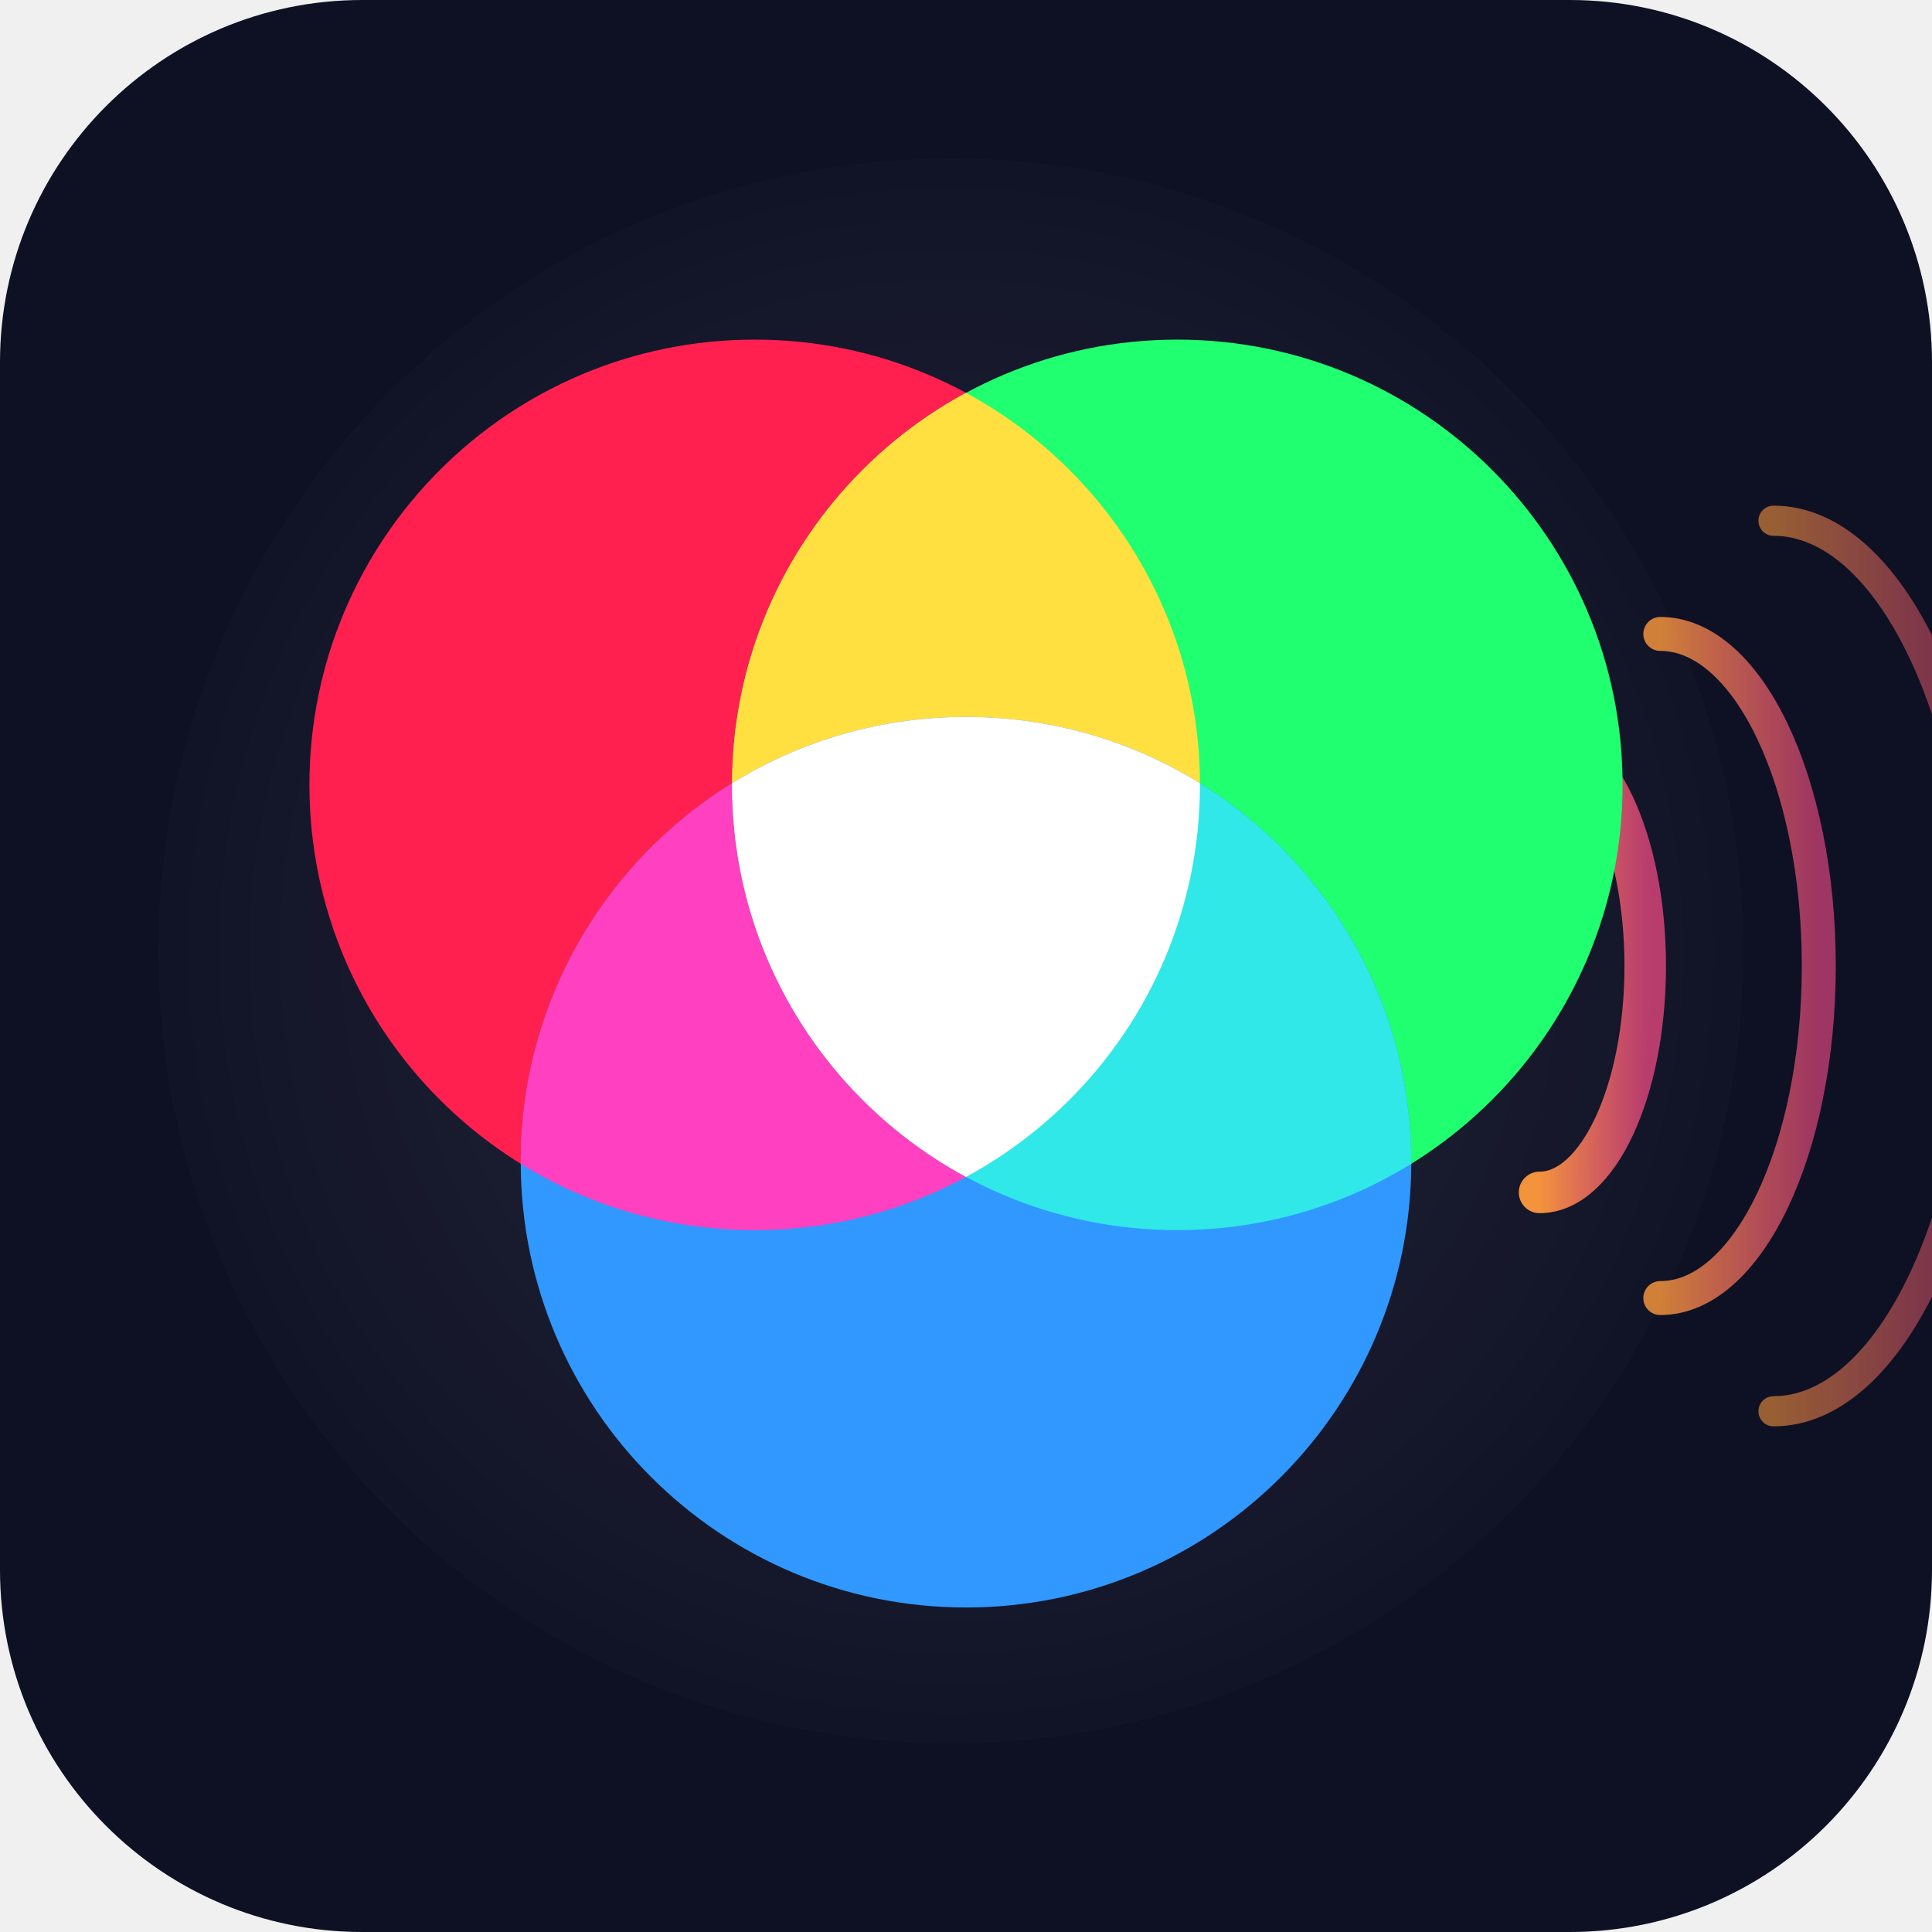
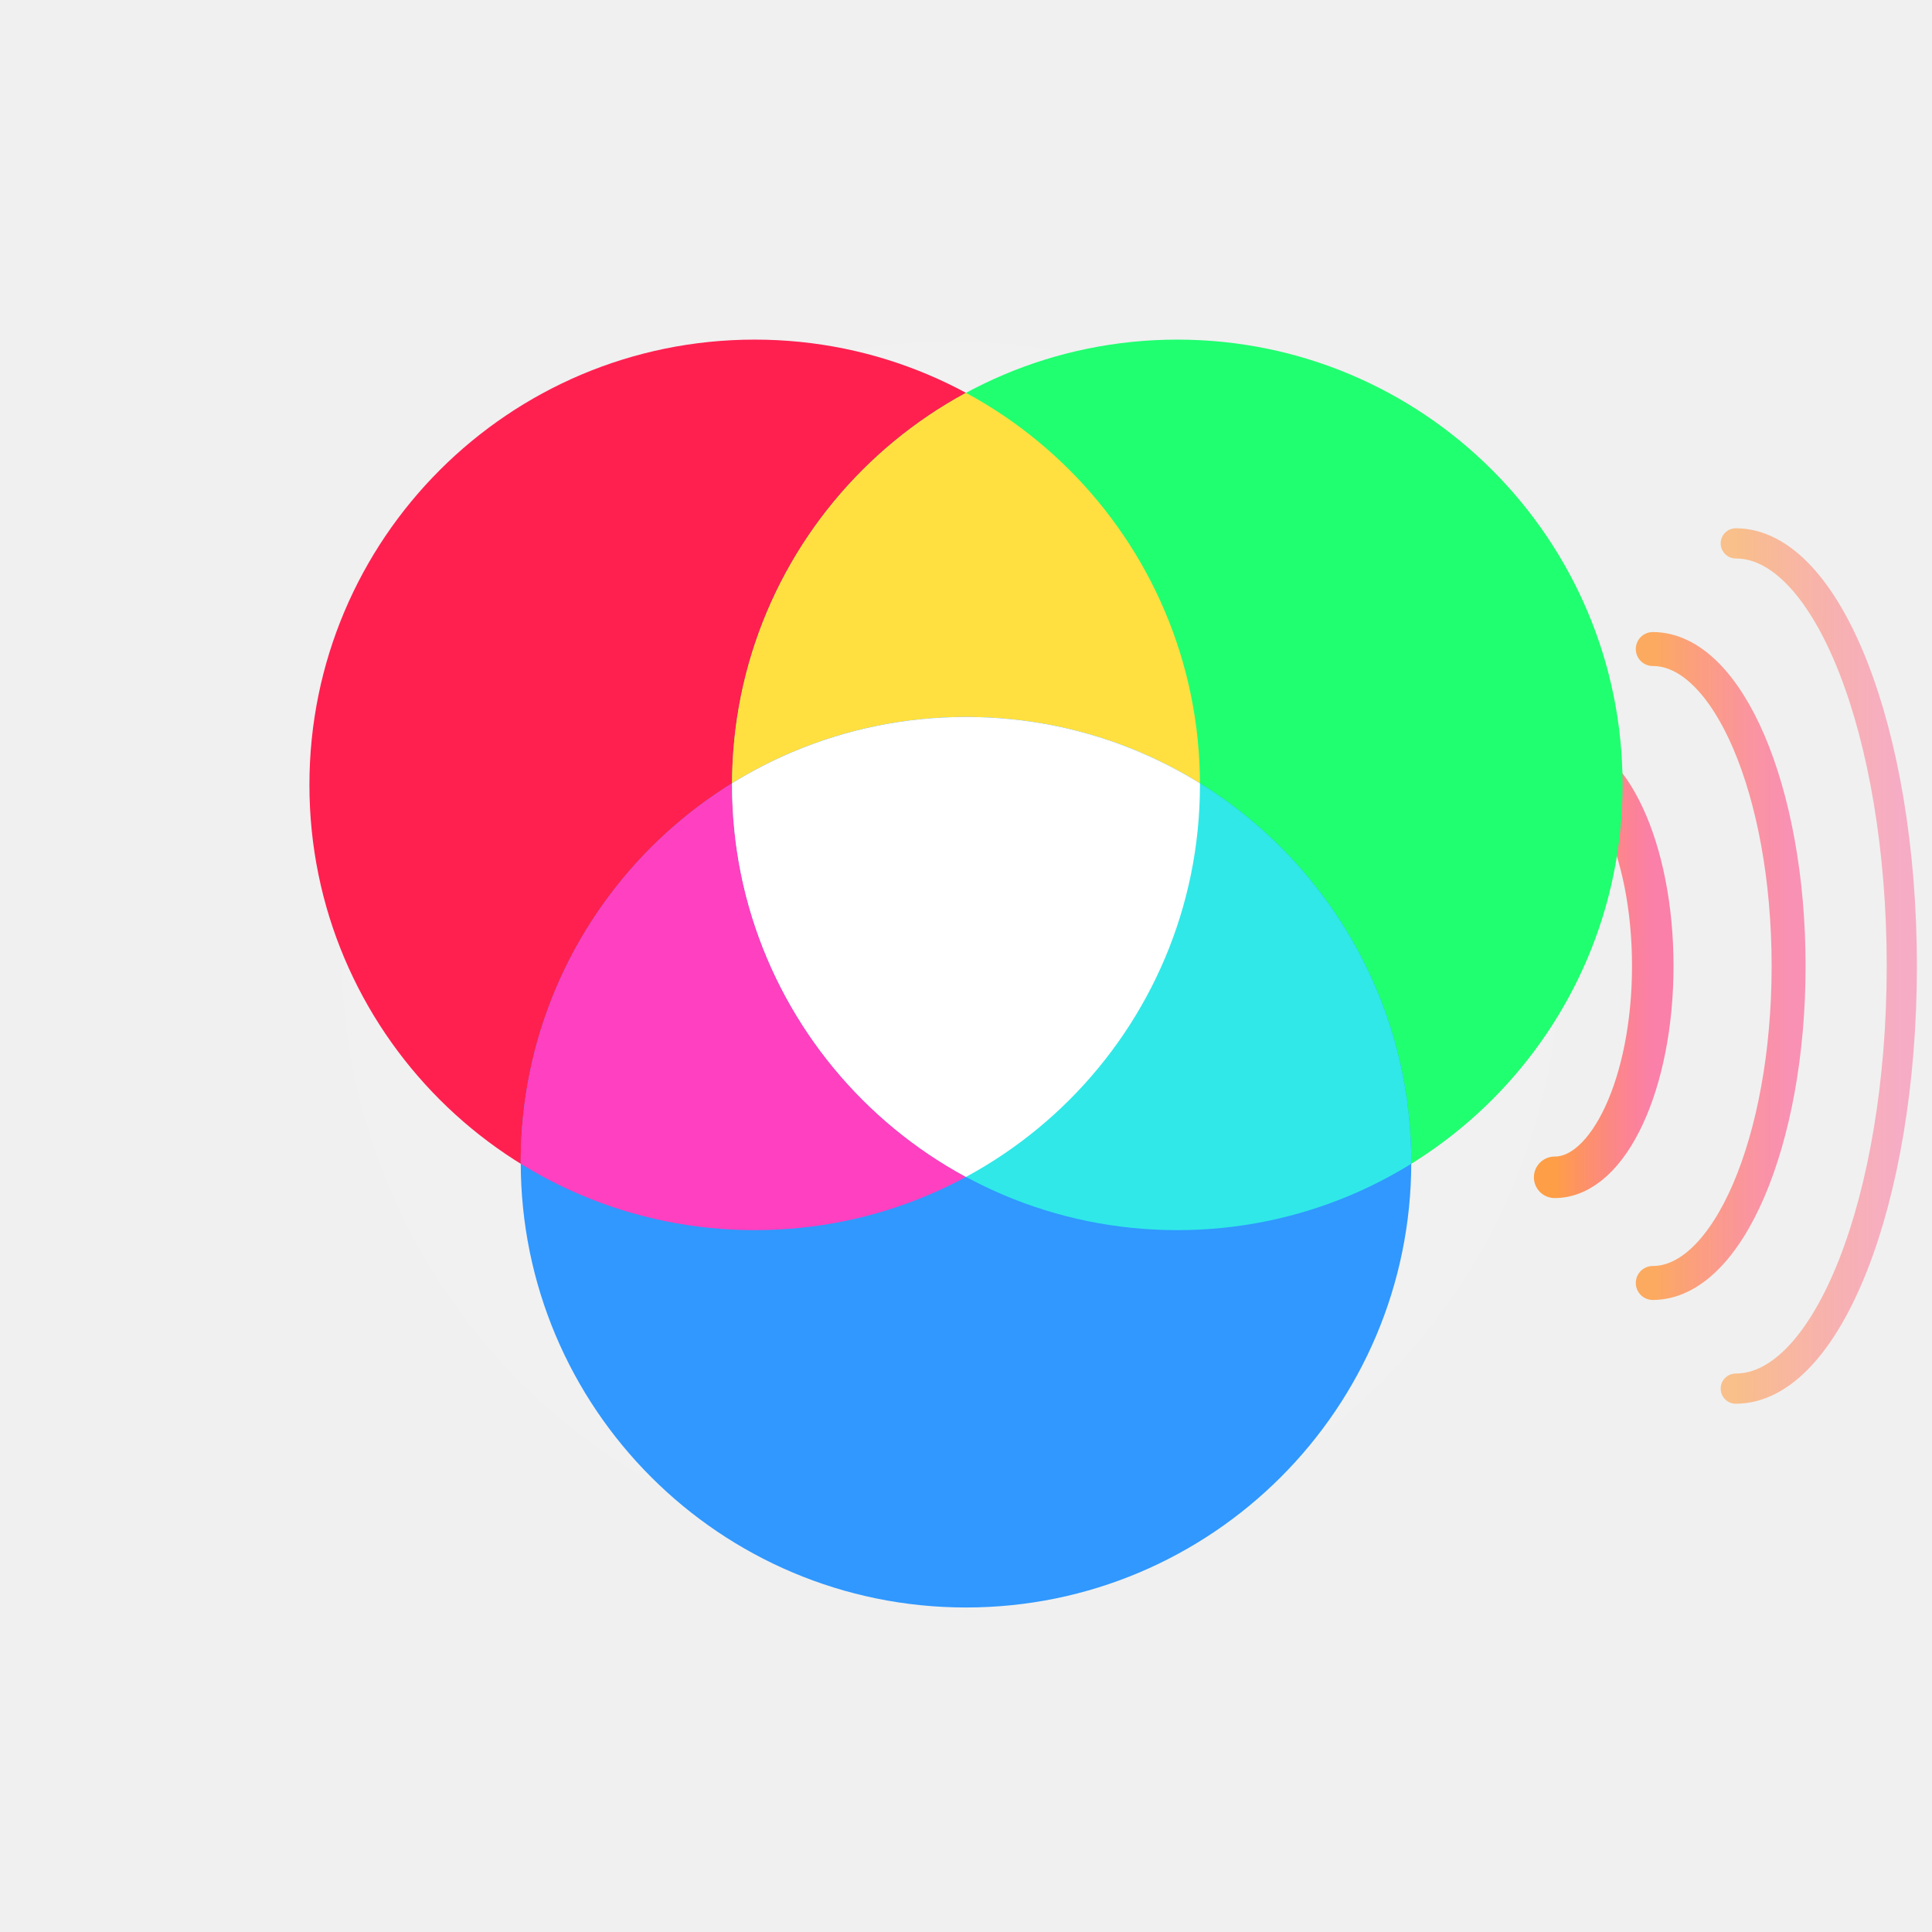
<svg xmlns="http://www.w3.org/2000/svg" viewBox="0 0 512 512" width="512" height="512">
  <defs>
    <radialGradient id="halo" cx="50%" cy="50%" r="55%">
      <stop offset="0%" stop-color="#ffffff" stop-opacity="0.22" />
      <stop offset="55%" stop-color="#ffffff" stop-opacity="0.05" />
      <stop offset="100%" stop-color="#ffffff" stop-opacity="0" />
    </radialGradient>
    <linearGradient id="ir" x1="0%" y1="0%" x2="100%" y2="0%">
      <stop offset="0%" stop-color="#ff9a3d" stop-opacity="0.95" />
      <stop offset="100%" stop-color="#ff4f8a" stop-opacity="0.7" />
    </linearGradient>
    <clipPath id="r-clip">
      <circle cx="200" cy="208" r="118" />
    </clipPath>
    <clipPath id="g-clip">
      <circle cx="312" cy="208" r="118" />
    </clipPath>
    <clipPath id="b-clip">
      <circle cx="256" cy="308" r="118" />
    </clipPath>
  </defs>
-   <rect width="512" height="512" rx="96" ry="96" fill="#0e1024" />
  <circle cx="252" cy="252" r="210" fill="url(#halo)" />
  <g fill="none" stroke="url(#ir)" stroke-linecap="round">
-     <path d="M 408 196 A 28 60 0 0 1 408 316" stroke-width="11" />
-     <path d="M 440 168 A 42 88 0 0 1 440 344" stroke-width="9" opacity="0.85" />
-     <path d="M 470 138 A 56 118 0 0 1 470 374" stroke-width="8" opacity="0.6" />
+     <path d="M 412 200 A 26 56  0 0 1 412 312" stroke-width="11" />
+     <path d="M 438 172 A 36 84  0 0 1 438 340" stroke-width="9" opacity="0.85" />
+     <path d="M 460 144 A 44 112 0 0 1 460 368" stroke-width="8" opacity="0.6" />
  </g>
  <g clip-path="url(#r-clip)">
    <circle cx="200" cy="208" r="118" fill="#ff2050" />
  </g>
  <g clip-path="url(#g-clip)">
    <circle cx="312" cy="208" r="118" fill="#20ff70" />
  </g>
  <g clip-path="url(#b-clip)">
    <circle cx="256" cy="308" r="118" fill="#3098ff" />
  </g>
  <g clip-path="url(#r-clip)">
    <g clip-path="url(#g-clip)">
      <circle cx="256" cy="208" r="200" fill="#ffe040" />
    </g>
  </g>
  <g clip-path="url(#r-clip)">
    <g clip-path="url(#b-clip)">
      <circle cx="228" cy="258" r="200" fill="#ff40c0" />
    </g>
  </g>
  <g clip-path="url(#g-clip)">
    <g clip-path="url(#b-clip)">
      <circle cx="284" cy="258" r="200" fill="#30e8e8" />
    </g>
  </g>
  <g clip-path="url(#r-clip)">
    <g clip-path="url(#g-clip)">
      <g clip-path="url(#b-clip)">
        <circle cx="256" cy="240" r="200" fill="#ffffff" />
      </g>
    </g>
  </g>
</svg>
